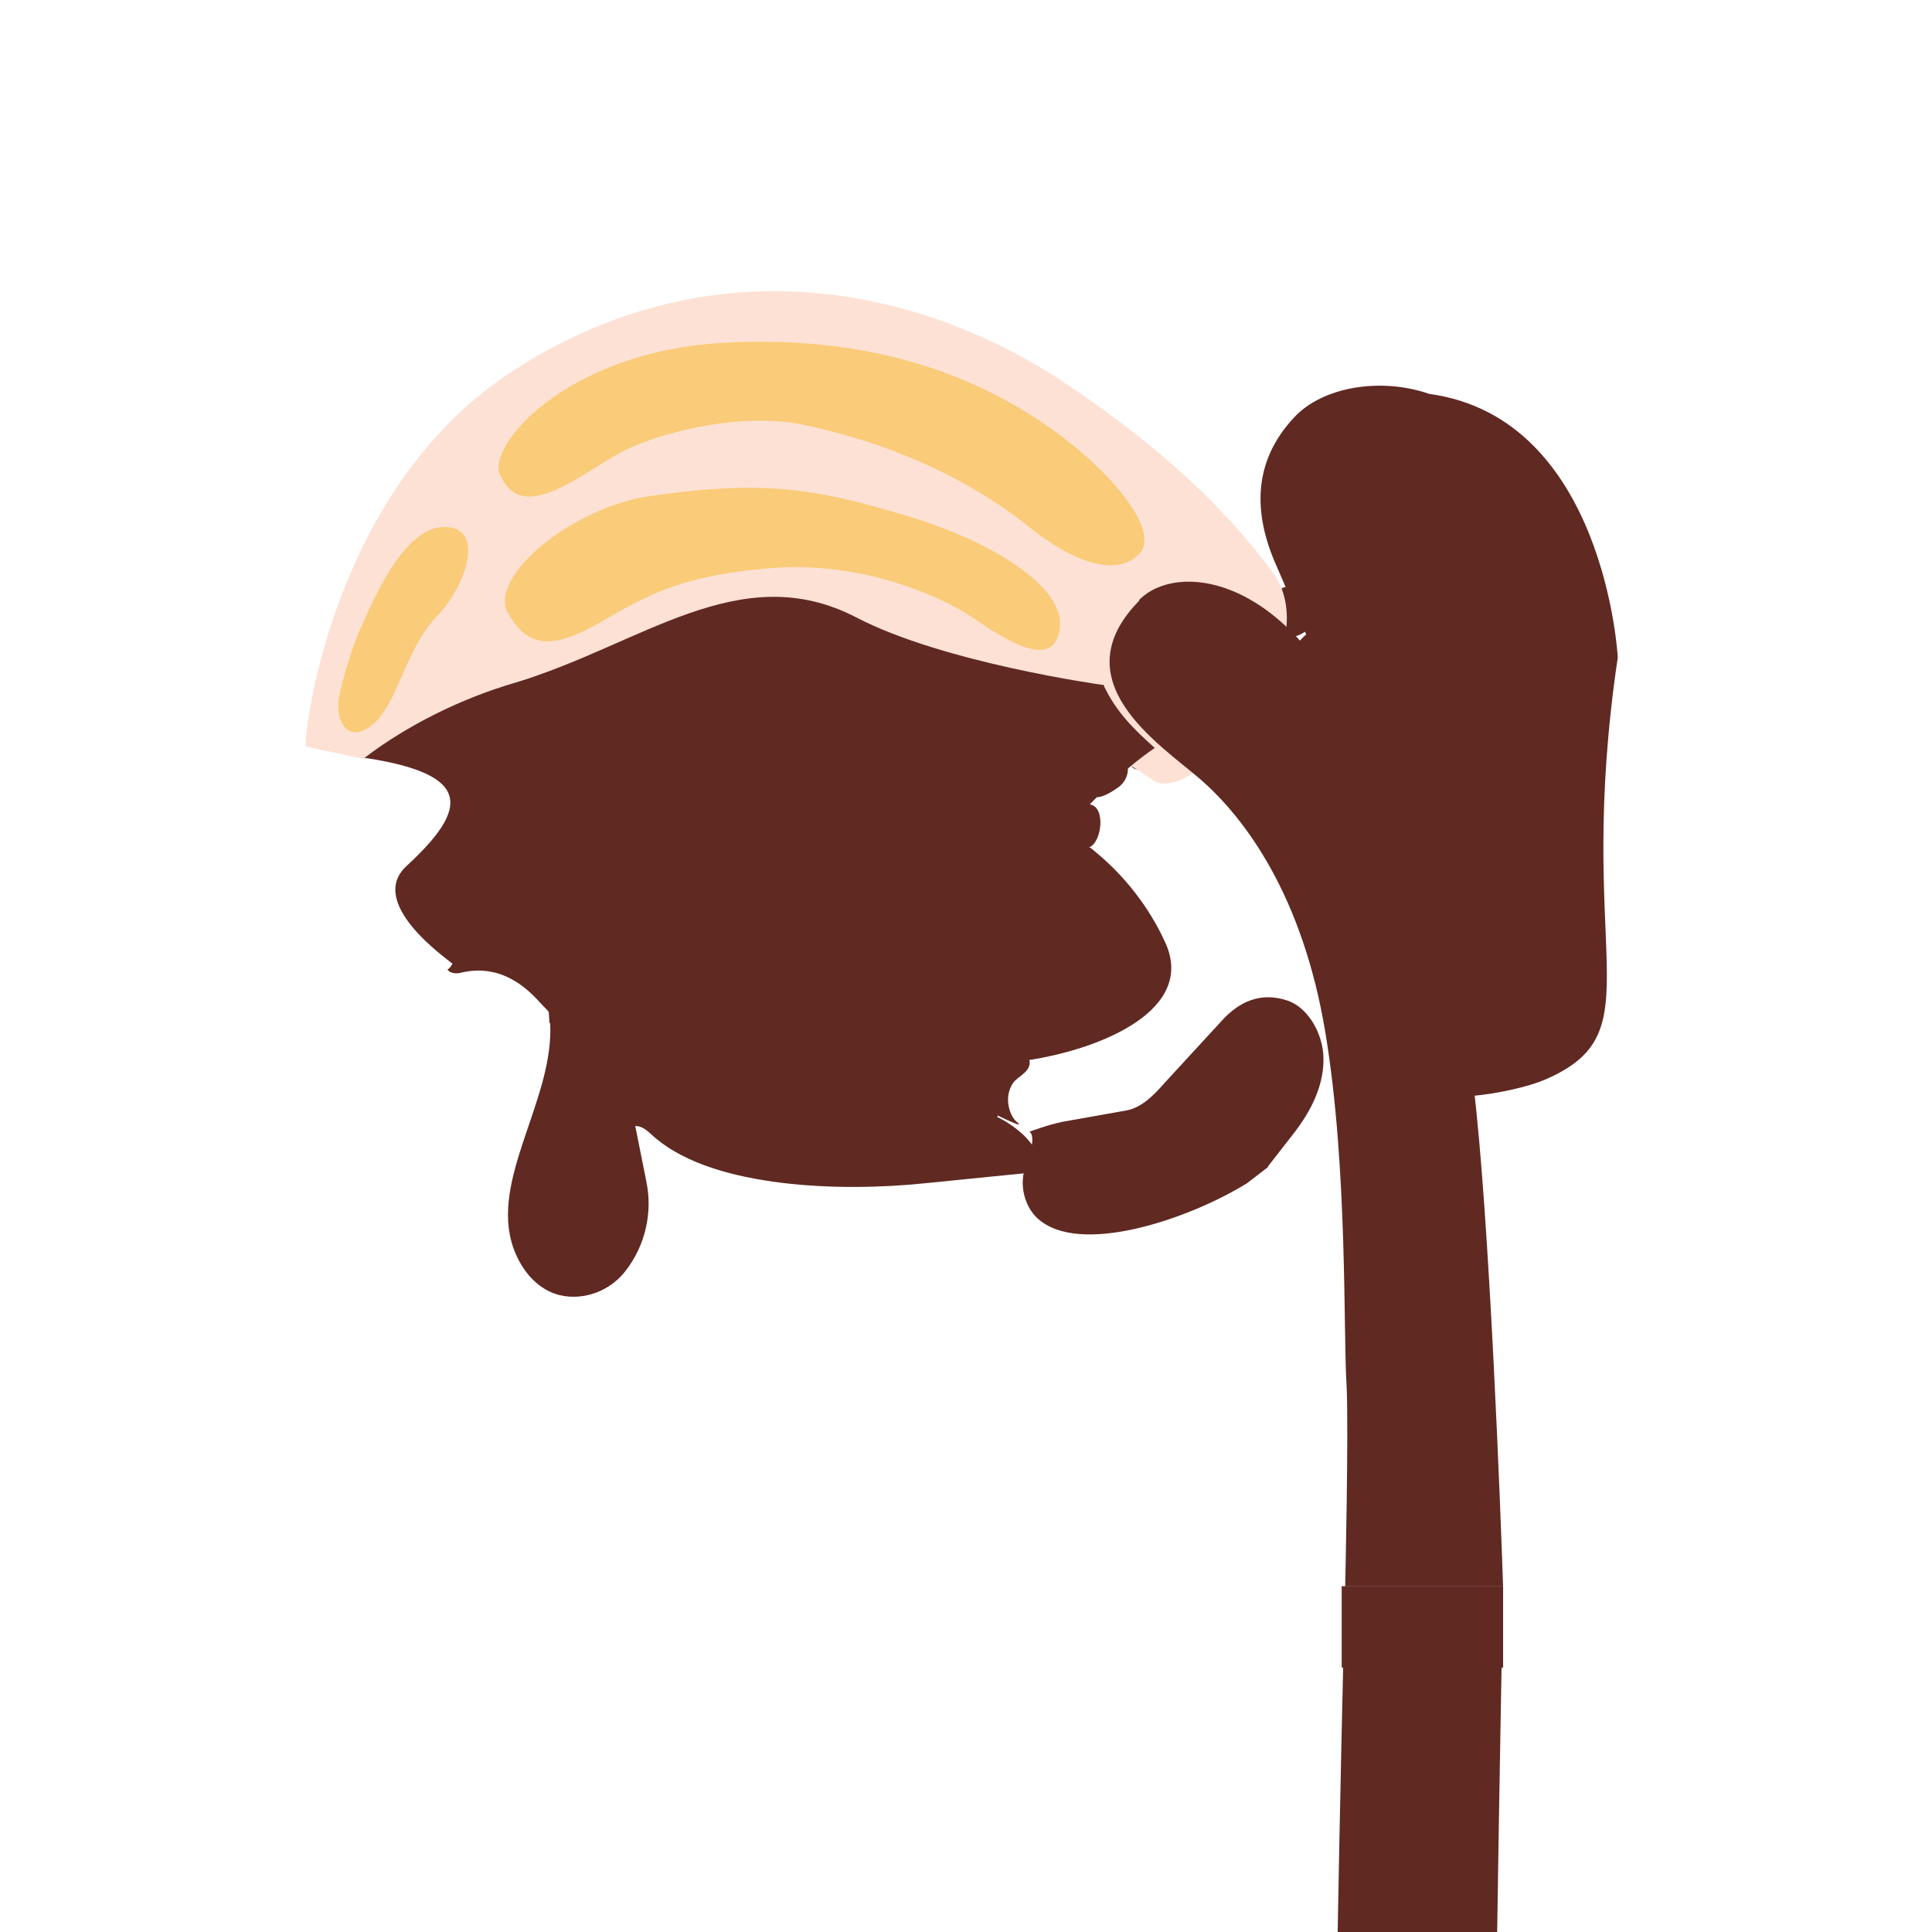
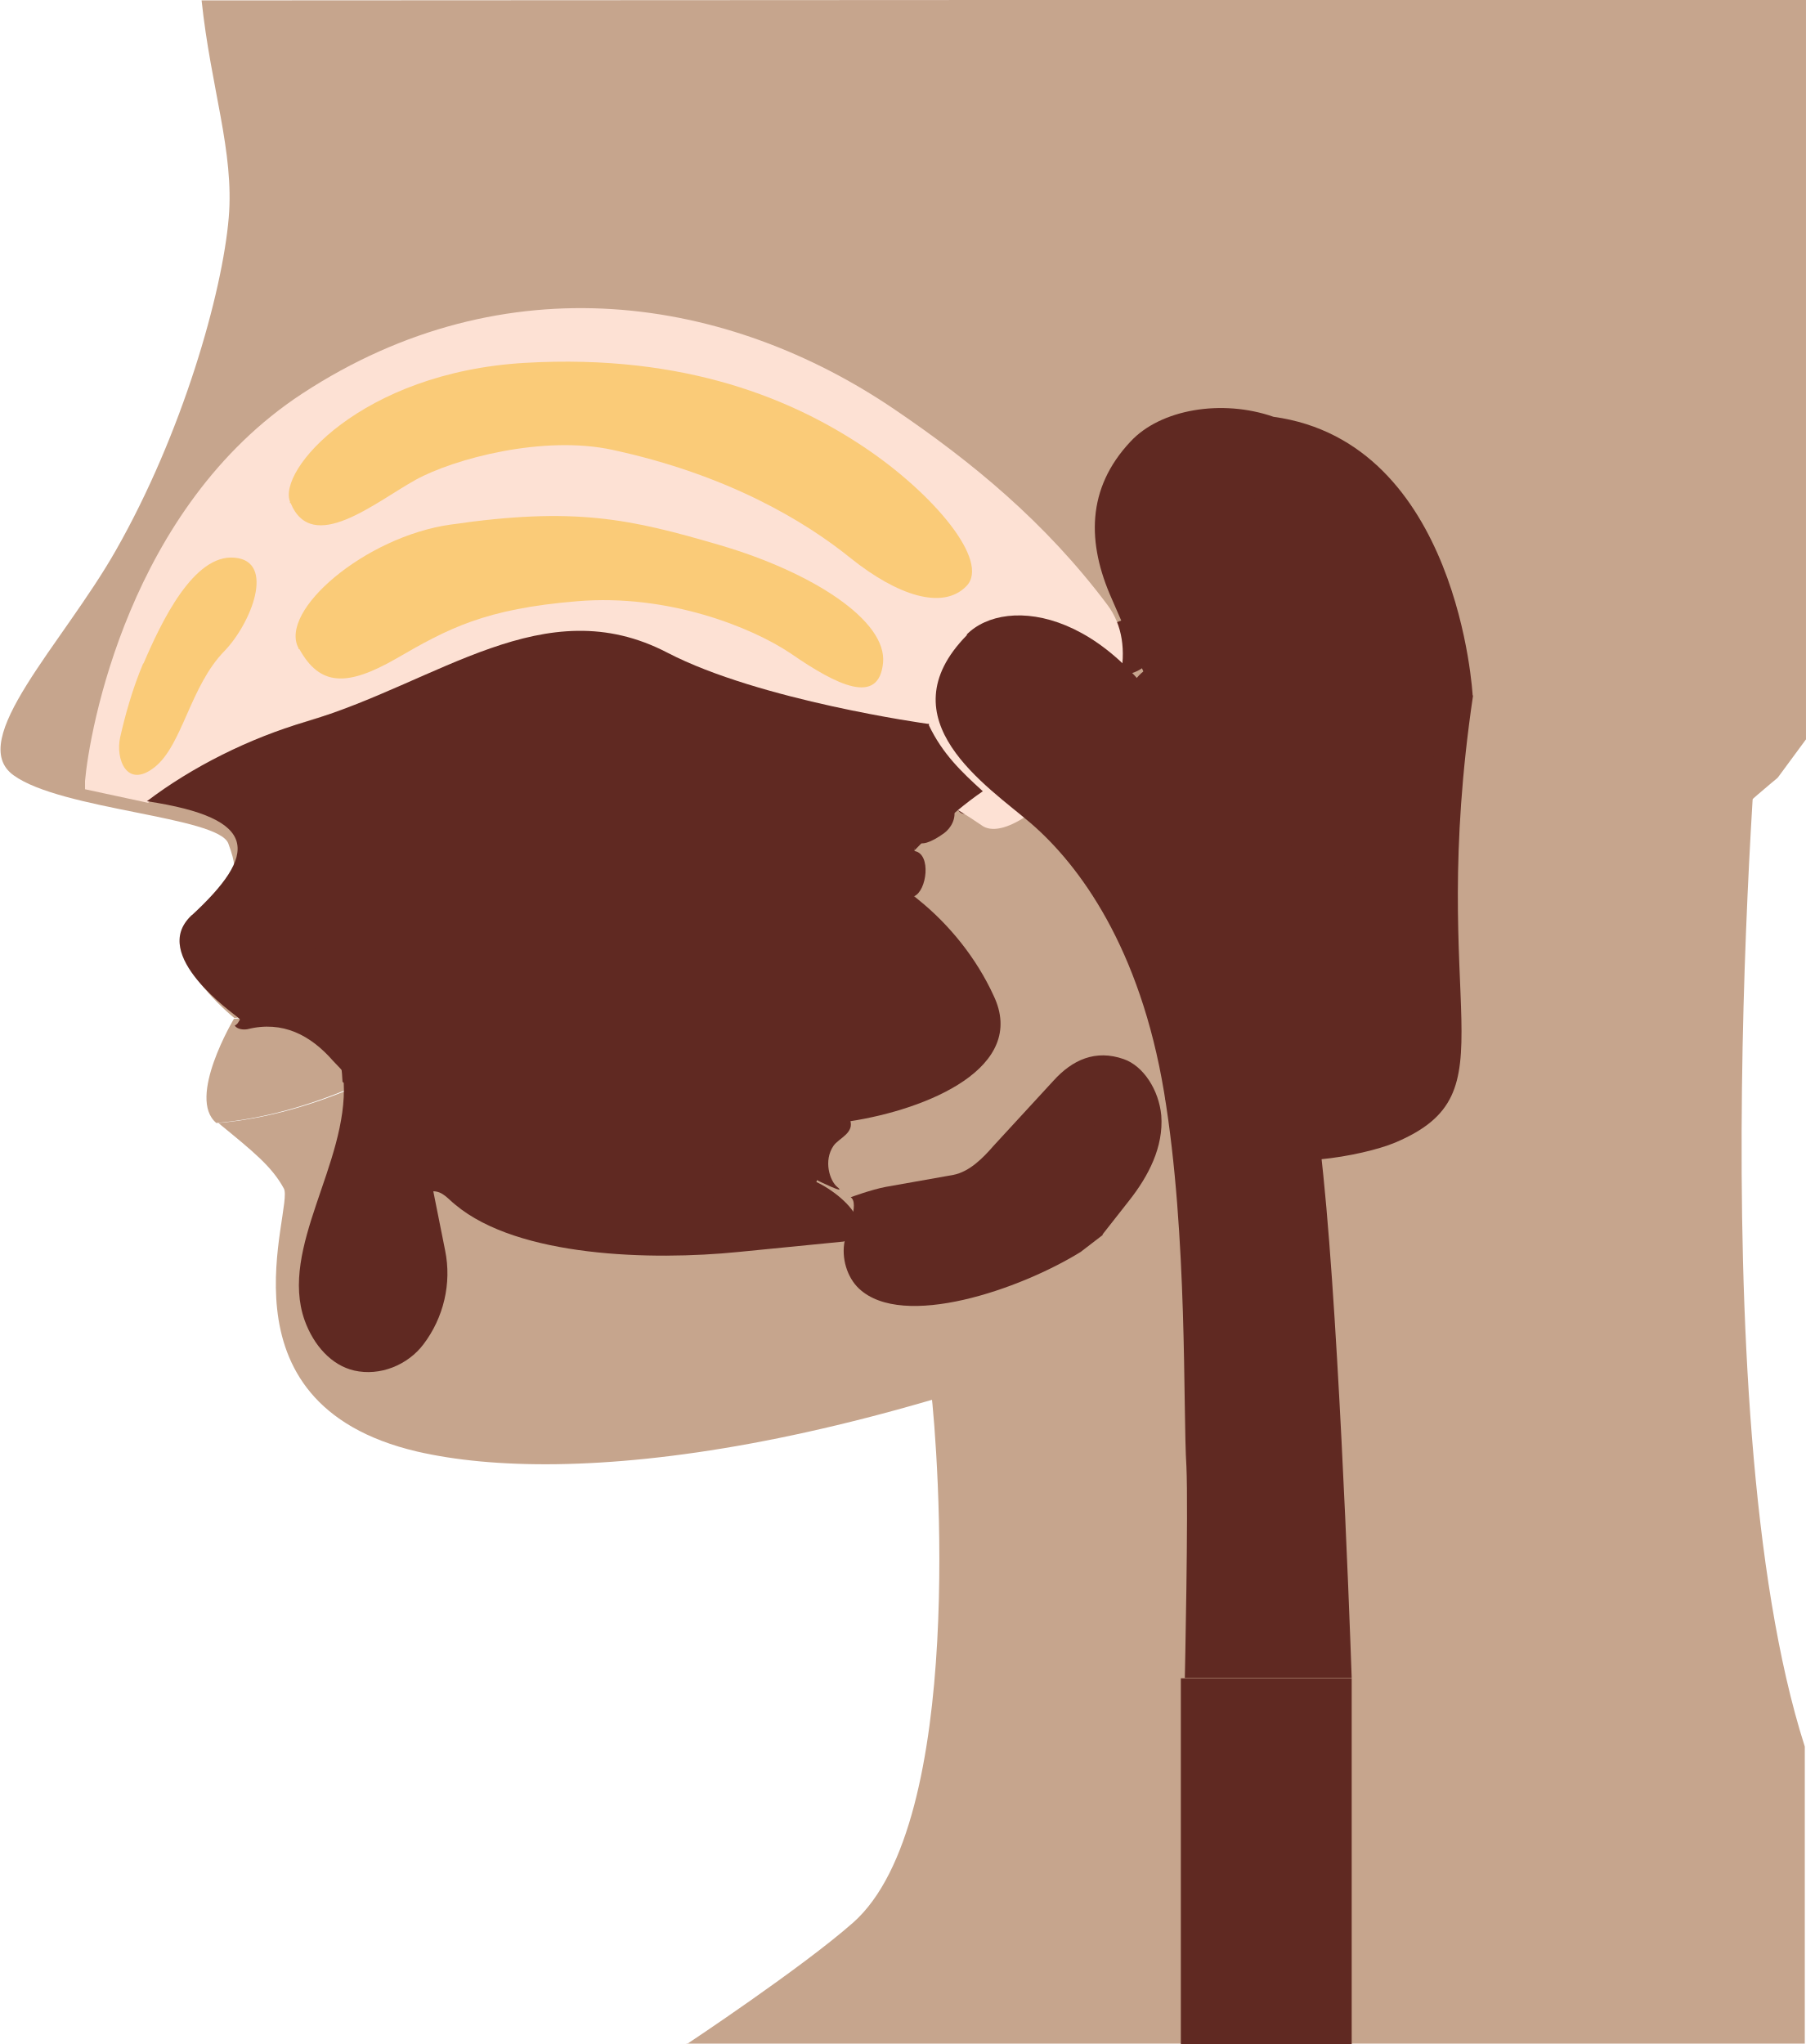
- <svg xmlns="http://www.w3.org/2000/svg" id="Layer_2" data-name="Layer 2" viewBox="0 0 512 512">
+ <svg xmlns="http://www.w3.org/2000/svg" id="Layer_2" version="1.1" viewBox="0 0 452.2 512">
  <defs>
    <style>
-       .cls-1, .cls-2 {
+       .st0 {
+         fill: #c6a58d;
+       }
+ 
+       .st1, .st2 {
        fill: #602922;
      }

-       .cls-3 {
+       .st3 {
        fill: #fde1d4;
      }

-       .cls-3, .cls-2 {
+       .st3, .st2 {
        isolation: isolate;
      }

-       .cls-4 {
+       .st4 {
        fill: #facb78;
      }
    </style>
  </defs>
-   <g id="Parotid_Gland" data-name="Parotid Gland">
-     <g id="_01Parotid_Gland" data-name="01Parotid Gland">
-       <path id="LowerSaliva-2" class="cls-1" d="M428.73,174.2c-11.82,79.74,10.51,99.25-19.51,112.01-8.07,3.38-30.02,7.32-37.53,1.69-3-2.25-15.2-15.57-20.08-12.38,0,0,.75-11.63,2.44-19.7l8.82-35.84c2.06-8.82-1.88-18.57-5.63-26.27l-18.95-43.72c-6.19-13.88-6.38-27.58,4.69-39.4,7.51-8.07,22.89-10.69,35.84-6.19,46.53,6.38,49.91,69.8,49.91,69.8h0Z" />
+   <g>
+     <g id="SideBody">
+       <path id="BodyBase" class="st0" d="M172.1,512s28.8-19.1,41.6-30.4c28.4-25.1,21.3-118.4,19.5-133.5,90.6-140,151.6-154.6,207.9-176.5,0,0-16.3,180.6,11,265.9v74.4s-280.2,0-280.2,0Z" />
+     </g>
+     <g id="SideHead">
+       <path id="LowerLip" class="st0" d="M143.8,235.1h0c-41.2,16.9-85.1,19.9-85.1,19.9,0,0-20.3-16.2-10.7-25.8,15.5-2,17.2,1.1,40,4.3,24.5,3.6,55.8,1.4,55.8,1.4h0v.2Z" />
+       <path id="UpperLip" class="st0" d="M143.8,235.3c-1.4,1.1-42.7,41.9-89.6,46-7.5-6.2,4.4-26.1,4.4-26.1,0,0,43.9-3,85.1-19.9h0Z" />
+       <path id="HeadBAse" class="st0" d="M445.1,195s-8.9,7.3-11.7,10.5c-8.9,10.1-14.4,22.4-24.7,25.9-10.3,3.6-14-1.1-14-1.1,0,0-7.3,28.3-18.1,48.5-7.8,14.8-38.9,31.5-53.3,37.9-106.8,48.5-181.1,55.6-218.8,46.9-51.7-12.1-30.7-61.1-33.4-65.9-3-5.5-7.6-9.2-16.4-16.4,46.9-4.1,88.1-44.8,89.6-46h0s-31.3,2.1-55.8-1.4c-22.7-3.2-24.5-6.2-40-4.3,9.1-8.9,12.4-8.4,8.7-18.3-2.5-6.8-41.8-8.4-53.8-17.1-12.1-8.7,12.3-32.9,25.6-56.3,16.7-29.3,26.7-64.5,28.3-83.4,1.4-16.5-4.5-32.5-6.8-54.4l401.9-.2v185.3l-7,9.5-.2.2Z" />
+     </g>
+   </g>
+   <g id="Parotid_Gland">
+     <g id="_01Parotid_Gland">
+       <path id="LowerSaliva-2" class="st1" d="M369,174.2c-11.8,79.7,10.5,99.3-19.5,112-8.1,3.4-30,7.3-37.5,1.7-3-2.2-15.2-15.6-20.1-12.4,0,0,.8-11.6,2.4-19.7l8.8-35.8c2.1-8.8-1.9-18.6-5.6-26.3l-19-43.7c-6.2-13.9-6.4-27.6,4.7-39.4,7.5-8.1,22.9-10.7,35.8-6.2,46.5,6.4,49.9,69.8,49.9,69.8h0Z" />
    </g>
    <g id="SalivaGlands">
-       <ellipse class="cls-1" cx="353.84" cy="119.22" rx="5.44" ry="8.63" transform="translate(-16.94 163.3) rotate(-25.4)" />
-       <ellipse class="cls-1" cx="366.87" cy="119.73" rx="7.88" ry="6.57" transform="translate(193.03 464.26) rotate(-81.3)" />
-       <circle class="cls-1" cx="349.55" cy="136.11" r="7.51" />
-       <path class="cls-1" d="M356.68,139.11c1.13-4.88.94-11.45,5.07-11.82s9.38,6.38,9.76,10.51c.38,4.13-2.63,7.69-6.75,8.07s-9.01-2.81-8.07-6.75h0Z" />
-       <path class="cls-1" d="M353.49,145.68c4.69.56,9.01,0,9.76,2.81.75,2.81-2.25,6.19-6.94,7.51s-9.01,0-9.76-2.81c-.75-2.81-.75-8.63,6.94-7.51Z" />
-       <circle class="cls-1" cx="371.32" cy="129.92" r="4.5" />
-       <ellipse class="cls-1" cx="378.81" cy="142.62" rx="5.44" ry="8.63" transform="translate(-10.61 32.2) rotate(-4.8)" />
-       <ellipse class="cls-1" cx="347.65" cy="174.9" rx="8.63" ry="5.44" transform="translate(41.79 415.53) rotate(-64.9)" />
-       <ellipse class="cls-1" cx="341.95" cy="162.1" rx="7.88" ry="6.57" transform="translate(-34.77 197.96) rotate(-30.8)" />
-       <circle class="cls-1" cx="387.08" cy="121.85" r="7.51" />
-       <path class="cls-1" d="M375.63,127.85c-2.06-2.44-2.25-4.69-1.88-6,2.06-5.44,4.88-2.81,5.63,2.81.38,3.19,3,5.25,1.88,6s-3.56-.38-5.63-2.81Z" />
-       <ellipse class="cls-1" cx="414.26" cy="194.17" rx="6.57" ry="7.88" transform="translate(-38.12 262.48) rotate(-33.7)" />
-       <circle class="cls-1" cx="377.51" cy="166.88" r="7.51" />
-       <path class="cls-1" d="M384.45,180.2c.19,5.07,2.06,11.45-1.88,12.76s-10.69-3.75-12.2-7.69c-1.5-3.75.56-8.07,4.32-9.57s9.38.38,9.57,4.5h.19Z" />
-       <path class="cls-1" d="M399.46,190.52c-4.69.56-10.88,0-12.38-2.63-1.5-2.63.56-6.57,4.69-9.19s15.76-1.5,17.45.94c1.69,2.44-2.06,9.76-9.76,10.69h0v.19Z" />
-       <path class="cls-1" d="M358.74,212.29c-2.06-1.5-2.44-4.32-1.13-6.19s13.32-5.44,15.39-4.13-6.57,7.32-8.07,9.19-4.32,2.44-6.19,1.13h0Z" />
-       <ellipse class="cls-1" cx="358.33" cy="165.72" rx="5.44" ry="8.63" transform="translate(-34.95 131.18) rotate(-19.8)" />
-       <ellipse class="cls-1" cx="391.07" cy="171.75" rx="8.63" ry="5.44" transform="translate(29.6 399.29) rotate(-55.9)" />
-       <ellipse class="cls-1" cx="369.07" cy="155.03" rx="7.88" ry="6.57" transform="translate(.62 311.54) rotate(-45.8)" />
-       <circle class="cls-1" cx="368.88" cy="218.29" r="7.51" />
-       <path class="cls-1" d="M406.4,201.78c-.75-2.63,9.01-.56,11.63,3.19s3.75,9.01,1.13,9.94c-4.69,1.69-9.94-3.94-12.76-13.13h0Z" />
-       <ellipse class="cls-1" cx="398.5" cy="273.35" rx="7.32" ry="5.82" transform="translate(14.36 566.54) rotate(-71.8)" />
-       <path class="cls-1" d="M404.15,262.76c-1.69-3.38-.38-7.51,2.81-9.38,3.19-1.88,7.32-.56,9.01,2.81s.38,7.51-2.81,9.38c-3.19,1.88-7.32.56-9.01-2.81Z" />
-       <path class="cls-1" d="M403.77,252.62c-1.88,4.32-3,10.32-6.57,9.94s-6.94-7.51-6.57-11.26,3.75-6.57,7.32-6.19,7.32,4.13,5.82,7.51h0Z" />
-       <path class="cls-1" d="M409.59,245.5c-4.13-1.5-7.88-1.5-8.07-4.32-.19-2.81,3.19-5.25,7.32-5.82,4.13-.56,7.88,1.5,8.07,4.32.19,2.81-.94,7.88-7.32,5.82Z" />
-       <path class="cls-1" d="M380.13,265.57c-.94-2.06-.38-4.5,1.69-5.63,1.88-1.13,4.32-.38,5.44,1.69,1.13,2.06.38,4.5-1.69,5.63-2.06,1.13-4.32.38-5.44-1.69Z" />
-       <ellipse class="cls-1" cx="381.59" cy="242.04" rx="8.07" ry="4.69" transform="translate(-32.77 422.32) rotate(-55.9)" />
-       <ellipse class="cls-1" cx="365.44" cy="177.56" rx="8.07" ry="4.88" transform="translate(13.53 380.62) rotate(-55.9)" />
-       <ellipse class="cls-1" cx="385.16" cy="253.32" rx="5.82" ry="4.88" transform="translate(-73.02 202.47) rotate(-27)" />
-       <path class="cls-1" d="M404.15,208.53c3.56-1.13,6,4.32,9.19,6.57,7.51,5.07-3,6.38-6.57,7.51s-7.13-.94-8.26-4.5c-1.13-3.56,2.06-8.44,5.63-9.57Z" />
-       <path class="cls-1" d="M415.6,272.51c-.94,2.81-3.56,3.75-5.63,3.75-8.82,0-8.26-3.56-1.88-6.19,3.56-1.5,3.56-4.5,5.63-3.75s3,3.38,1.88,6.19Z" />
-       <path class="cls-1" d="M397.4,220.92c2.44,2.81,2.25,7.13-.38,9.76s-6.94,2.63-9.38-.19-2.25-7.13.38-9.76c2.63-2.63,6.94-2.63,9.38.19Z" />
-       <path class="cls-1" d="M386.7,264.26c.38-2.81,0-6.19,2.25-6.57,2.25-.38,5.07,3,5.25,5.25.38,2.25-1.13,4.32-3.19,4.69-2.06.38-4.69-1.13-4.32-3.38h0Z" />
-       <path class="cls-1" d="M377.32,204.03c4.32.19,8.07-.75,9.01,1.88s-1.69,6-5.82,7.51c-4.13,1.5-8.07.75-9.01-1.88-.94-2.63-1.13-7.88,5.82-7.51Z" />
-       <ellipse class="cls-1" cx="412.76" cy="228.78" rx="7.32" ry="4.88" transform="translate(8.25 471.85) rotate(-60)" />
-       <ellipse class="cls-1" cx="382.2" cy="221.48" rx="8.07" ry="4.88" transform="translate(41.38 502.51) rotate(-69.6)" />
-       <ellipse class="cls-1" cx="397.03" cy="239.69" rx="7.32" ry="6" transform="translate(-58.55 326.44) rotate(-41.9)" />
-       <path class="cls-1" d="M405.46,136.86c4.88,1.69,11.26,2.06,11.26,6.19s-7.32,8.63-11.45,8.63-7.32-3.38-7.32-7.51,3.56-8.63,7.51-7.32h0Z" />
-       <path class="cls-1" d="M405.84,130.86c-3,3.75-4.69,7.69-7.69,6.75-2.81-.75-4.13-5.25-2.81-9.94,1.31-4.69,4.69-6,7.69-6.75,3.56-.94,7.69,3.94,2.81,9.94Z" />
-       <path class="cls-1" d="M388.76,163.88c-2.44.38-4.69-1.5-5.07-3.94s1.5-4.69,3.94-5.07,12.57-3.19,11.82,5.07c-.38,3.38-8.26,3.56-10.69,3.94h0Z" />
-       <ellipse class="cls-1" cx="417.27" cy="178.51" rx="5.44" ry="8.63" transform="translate(66.76 466.81) rotate(-62.6)" />
-       <path class="cls-1" d="M386.7,147.55c3.75-2.25,6.94-1.88,8.63-.75,7.32,4.88,3.19,8.07-4.69,7.32-4.5-.38-7.51,2.44-8.63.75s.94-5.07,4.69-7.32Z" />
-       <ellipse class="cls-1" cx="389.84" cy="137.2" rx="6.57" ry="7.88" transform="translate(-21.33 95.51) rotate(-13.6)" />
-       <circle class="cls-1" cx="324.6" cy="175.7" r="4.5" />
-       <path class="cls-1" d="M288.01,189.77c2.06-2.06,5.82-2.81,7.69-.75,1.88,2.06,1.69,5.44-.38,7.51-2.06,2.06-4.5,1.13-7.13,0-5.25-2.44-2.44-4.69-.38-6.75h.19Z" />
-       <path class="cls-1" d="M363.81,184.89c2.25-1.5,6,0,8.44,3.75,2.44,3.75,2.81,7.88.56,9.57-2.25,1.5-11.26-11.82-9.01-13.32h0Z" />
-       <ellipse class="cls-1" cx="418.11" cy="165.37" rx="5.25" ry="4.69" transform="translate(236.82 576.82) rotate(-87.8)" />
-       <path class="cls-1" d="M358.18,181.89c2.44,2.81,2.25,7.13-.38,9.76-2.63,2.63-6.94,2.63-9.38-.19s-2.25-7.13.38-9.76c2.63-2.63,6.94-2.63,9.38.19Z" />
-       <path class="cls-1" d="M403.59,166.32c4.32,0,7.88-1.5,9.01.94s-1.13,6.19-5.07,8.07-7.88,1.5-9.01-.94-1.88-7.69,5.07-8.07Z" />
-       <path class="cls-1" d="M403.21,153.93c3.75-1.5,7.69-3.75,10.13-2.63s2.63,5.07.75,8.63c-1.88,3.56-5.44,5.44-7.88,4.13s-9.01-7.69-3-10.32h0v.19Z" />
-       <ellipse class="cls-1" cx="336.19" cy="179.05" rx="8.07" ry="4.88" transform="translate(51.18 431.74) rotate(-69.6)" />
-       <ellipse class="cls-1" cx="315.06" cy="183.68" rx="5.82" ry="7.32" transform="translate(37.16 419.84) rotate(-70.6)" />
-       <path class="cls-1" d="M389.33,205.53c3.38-1.69,7.51-.19,9.38,3,1.88,3.19.38,7.32-3,8.82-3.38,1.5-7.51.19-9.38-3s-.38-7.32,3-8.82Z" />
-       <path class="cls-1" d="M308.46,201.22c-3.19,1.31-6.57,3.94-8.44,2.06-1.69-1.88,0-7.32,2.06-9.19,2.06-1.88,5.25-1.69,6.94.38s1.88,5.63-.75,6.75h.19Z" />
-       <path class="cls-1" d="M321.6,188.08c1.5-3.94,1.69-7.88,4.5-8.07,2.81,0,5.25,3.19,5.63,7.51.38,4.32-1.69,7.88-4.5,8.07-2.81,0-7.88-1.13-5.63-7.51h0Z" />
-       <path class="cls-1" d="M291.01,177.57c2.06-.94,4.5,0,5.63,1.88,1.13,2.06.38,4.32-1.88,5.44-2.06.94-4.5,0-5.63-1.88-1.13-2.06-.38-4.32,1.88-5.44Z" />
-       <ellipse class="cls-1" cx="342.57" cy="194.29" rx="4.69" ry="8.07" transform="translate(-14.25 360.98) rotate(-54.6)" />
-       <ellipse class="cls-1" cx="300.94" cy="187.27" rx="4.88" ry="5.82" transform="translate(-51.51 149.65) rotate(-25.8)" />
-       <path class="cls-1" d="M298.7,202.34c.75,2.81-.75,5.25-2.44,6.38-7.13,5.07-8.82,1.88-5.25-3.94,1.88-3.19.38-5.63,2.44-6.38s4.5,1.13,5.25,3.94Z" />
-       <path class="cls-1" d="M402.46,206.09c-14.07-3.56-23.83-1.69-26.27-4.32-2.63-2.81,9.94-11.82,17.26-10.32,3.56.75,8.26,0,10.88,2.81s1.88,12.76-1.69,11.82h-.19Z" />
-       <path class="cls-1" d="M300.77,178.7c1.31-2.44,2.06-5.82,4.13-5.63s3.75,4.5,3.38,6.57-2.44,3.75-4.5,3.38-4.13-2.44-3.19-4.5h.19v.19Z" />
-       <path class="cls-1" d="M362.87,201.97c-3.75,1.69-6.94,2.63-9.38,1.88-10.69-2.81.94-9.01,5.25-10.69,3.75-1.5,7.69-.94,8.82,1.31,1.13,2.25-.94,5.63-4.69,7.32h0v.19Z" />
-       <ellipse class="cls-1" cx="314.08" cy="193.53" rx="4.13" ry="5.07" transform="translate(-50.23 251.62) rotate(-40.7)" />
+       <ellipse class="st1" cx="294.1" cy="119.2" rx="5.4" ry="8.6" transform="translate(-22.7 137.7) rotate(-25.4)" />
+       <ellipse class="st1" cx="307.1" cy="119.7" rx="7.9" ry="6.6" transform="translate(142.3 405.2) rotate(-81.3)" />
+       <circle class="st1" cx="289.8" cy="136.1" r="7.5" />
+       <path class="st1" d="M296.9,139.1c1.1-4.9.9-11.4,5.1-11.8s9.4,6.4,9.8,10.5-2.6,7.7-6.8,8.1-9-2.8-8.1-6.8h0Z" />
+       <path class="st1" d="M293.7,145.7c4.7.6,9,0,9.8,2.8s-2.2,6.2-6.9,7.5-9,0-9.8-2.8-.8-8.6,6.9-7.5Z" />
+       <circle class="st1" cx="311.5" cy="129.9" r="4.5" />
+       <ellipse class="st1" cx="319" cy="142.6" rx="5.4" ry="8.6" transform="translate(-10.8 27.2) rotate(-4.8)" />
+       <ellipse class="st1" cx="287.9" cy="174.9" rx="8.6" ry="5.4" transform="translate(7.4 361.4) rotate(-64.9)" />
+       <ellipse class="st1" cx="282.2" cy="162.1" rx="7.9" ry="6.6" transform="translate(-43.2 167.3) rotate(-30.8)" />
+       <circle class="st1" cx="327.3" cy="121.8" r="7.5" />
+       <path class="st1" d="M315.9,127.8c-2.1-2.4-2.2-4.7-1.9-6,2.1-5.4,4.9-2.8,5.6,2.8.4,3.2,3,5.3,1.9,6s-3.6-.4-5.6-2.8Z" />
+       <ellipse class="st1" cx="354.5" cy="194.2" rx="6.6" ry="7.9" transform="translate(-48.2 229.3) rotate(-33.7)" />
+       <circle class="st1" cx="317.7" cy="166.9" r="7.5" />
+       <path class="st1" d="M324.7,180.2c.2,5.1,2.1,11.4-1.9,12.8s-10.7-3.8-12.2-7.7c-1.5-3.8.6-8.1,4.3-9.6s9.4.4,9.6,4.5h.2Z" />
+       <path class="st1" d="M339.7,190.5c-4.7.6-10.9,0-12.4-2.6s.6-6.6,4.7-9.2,15.8-1.5,17.5.9-2.1,9.8-9.8,10.7h0v.2Z" />
+       <path class="st1" d="M299,212.3c-2.1-1.5-2.4-4.3-1.1-6.2s13.3-5.4,15.4-4.1-6.6,7.3-8.1,9.2-4.3,2.4-6.2,1.1h0Z" />
+       <ellipse class="st1" cx="298.6" cy="165.7" rx="5.4" ry="8.6" transform="translate(-38.5 110.9) rotate(-19.8)" />
+       <ellipse class="st1" cx="331.3" cy="171.8" rx="8.6" ry="5.4" transform="translate(3.3 349.8) rotate(-55.9)" />
+       <ellipse class="st1" cx="309.3" cy="155" rx="7.9" ry="6.6" transform="translate(-17.5 268.7) rotate(-45.8)" />
+       <circle class="st1" cx="309.1" cy="218.3" r="7.5" />
+       <path class="st1" d="M346.6,201.8c-.8-2.6,9-.6,11.6,3.2s3.8,9,1.1,9.9c-4.7,1.7-9.9-3.9-12.8-13.1h0Z" />
+       <ellipse class="st1" cx="338.7" cy="273.4" rx="7.3" ry="5.8" transform="translate(-26.8 509.8) rotate(-71.8)" />
+       <path class="st1" d="M344.4,262.8c-1.7-3.4-.4-7.5,2.8-9.4,3.2-1.9,7.3-.6,9,2.8s.4,7.5-2.8,9.4c-3.2,1.9-7.3.6-9-2.8Z" />
+       <path class="st1" d="M344,252.6c-1.9,4.3-3,10.3-6.6,9.9s-6.9-7.5-6.6-11.3,3.8-6.6,7.3-6.2,7.3,4.1,5.8,7.5h0Z" />
+       <path class="st1" d="M349.8,245.5c-4.1-1.5-7.9-1.5-8.1-4.3-.2-2.8,3.2-5.2,7.3-5.8,4.1-.6,7.9,1.5,8.1,4.3.2,2.8-.9,7.9-7.3,5.8Z" />
+       <path class="st1" d="M320.4,265.6c-.9-2.1-.4-4.5,1.7-5.6,1.9-1.1,4.3-.4,5.4,1.7,1.1,2.1.4,4.5-1.7,5.6-2.1,1.1-4.3.4-5.4-1.7Z" />
+       <ellipse class="st1" cx="321.8" cy="242" rx="8.1" ry="4.7" transform="translate(-59 372.8) rotate(-55.9)" />
+       <ellipse class="st1" cx="305.7" cy="177.6" rx="8.1" ry="4.9" transform="translate(-12.7 331.1) rotate(-55.9)" />
+       <ellipse class="st1" cx="325.4" cy="253.3" rx="5.8" ry="4.9" transform="translate(-79.5 175.3) rotate(-27)" />
+       <path class="st1" d="M344.4,208.5c3.6-1.1,6,4.3,9.2,6.6,7.5,5.1-3,6.4-6.6,7.5s-7.1-.9-8.3-4.5,2.1-8.4,5.6-9.6h0Z" />
+       <path class="st1" d="M355.8,272.5c-.9,2.8-3.6,3.8-5.6,3.8-8.8,0-8.3-3.6-1.9-6.2,3.6-1.5,3.6-4.5,5.6-3.8s3,3.4,1.9,6.2Z" />
+       <path class="st1" d="M337.6,220.9c2.4,2.8,2.2,7.1-.4,9.8s-6.9,2.6-9.4-.2-2.2-7.1.4-9.8c2.6-2.6,6.9-2.6,9.4.2Z" />
+       <path class="st1" d="M326.9,264.3c.4-2.8,0-6.2,2.2-6.6s5.1,3,5.2,5.2c.4,2.2-1.1,4.3-3.2,4.7-2.1.4-4.7-1.1-4.3-3.4h0Z" />
+       <path class="st1" d="M317.5,204c4.3.2,8.1-.8,9,1.9s-1.7,6-5.8,7.5c-4.1,1.5-8.1.8-9-1.9s-1.1-7.9,5.8-7.5Z" />
+       <ellipse class="st1" cx="353" cy="228.8" rx="7.3" ry="4.9" transform="translate(-21.6 420.1) rotate(-60)" />
+       <ellipse class="st1" cx="322.4" cy="221.5" rx="8.1" ry="4.9" transform="translate(2.4 446.5) rotate(-69.6)" />
+       <ellipse class="st1" cx="337.3" cy="239.7" rx="7.3" ry="6" transform="translate(-73.8 286.5) rotate(-41.9)" />
+       <path class="st1" d="M345.7,136.9c4.9,1.7,11.3,2.1,11.3,6.2s-7.3,8.6-11.5,8.6-7.3-3.4-7.3-7.5,3.6-8.6,7.5-7.3h0Z" />
+       <path class="st1" d="M346.1,130.9c-3,3.8-4.7,7.7-7.7,6.8-2.8-.8-4.1-5.2-2.8-9.9,1.3-4.7,4.7-6,7.7-6.8,3.6-.9,7.7,3.9,2.8,9.9Z" />
+       <path class="st1" d="M329,163.9c-2.4.4-4.7-1.5-5.1-3.9s1.5-4.7,3.9-5.1,12.6-3.2,11.8,5.1c-.4,3.4-8.3,3.6-10.7,3.9h0Z" />
+       <ellipse class="st1" cx="357.5" cy="178.5" rx="5.4" ry="8.6" transform="translate(34.5 413.7) rotate(-62.6)" />
+       <path class="st1" d="M326.9,147.6c3.8-2.2,6.9-1.9,8.6-.8,7.3,4.9,3.2,8.1-4.7,7.3-4.5-.4-7.5,2.4-8.6.8s.9-5.1,4.7-7.3Z" />
+       <ellipse class="st1" cx="330.1" cy="137.2" rx="6.6" ry="7.9" transform="translate(-23 81.5) rotate(-13.6)" />
+       <circle class="st1" cx="264.8" cy="175.7" r="4.5" />
+       <path class="st1" d="M228.2,189.8c2.1-2.1,5.8-2.8,7.7-.8,1.9,2.1,1.7,5.4-.4,7.5-2.1,2.1-4.5,1.1-7.1,0-5.2-2.4-2.4-4.7-.4-6.8h.2Z" />
+       <path class="st1" d="M304,184.9c2.2-1.5,6,0,8.4,3.8s2.8,7.9.6,9.6c-2.2,1.5-11.3-11.8-9-13.3h0Z" />
+       <ellipse class="st1" cx="358.3" cy="165.4" rx="5.3" ry="4.7" transform="translate(179.3 517.1) rotate(-87.8)" />
+       <path class="st1" d="M298.4,181.9c2.4,2.8,2.2,7.1-.4,9.8-2.6,2.6-6.9,2.6-9.4-.2s-2.2-7.1.4-9.8c2.6-2.6,6.9-2.6,9.4.2Z" />
+       <path class="st1" d="M343.8,166.3c4.3,0,7.9-1.5,9,.9s-1.1,6.2-5.1,8.1-7.9,1.5-9-.9-1.9-7.7,5.1-8.1Z" />
+       <path class="st1" d="M343.4,153.9c3.8-1.5,7.7-3.8,10.1-2.6s2.6,5.1.8,8.6-5.4,5.4-7.9,4.1-9-7.7-3-10.3h0v.2Z" />
+       <ellipse class="st1" cx="276.4" cy="179" rx="8.1" ry="4.9" transform="translate(12.2 375.7) rotate(-69.6)" />
+       <ellipse class="st1" cx="255.3" cy="183.7" rx="5.8" ry="7.3" transform="translate(-2.8 363.5) rotate(-70.6)" />
+       <path class="st1" d="M329.6,205.5c3.4-1.7,7.5-.2,9.4,3,1.9,3.2.4,7.3-3,8.8s-7.5.2-9.4-3-.4-7.3,3-8.8Z" />
+       <path class="st1" d="M248.7,201.2c-3.2,1.3-6.6,3.9-8.4,2.1-1.7-1.9,0-7.3,2.1-9.2,2.1-1.9,5.2-1.7,6.9.4s1.9,5.6-.8,6.8h.2Z" />
+       <path class="st1" d="M261.8,188.1c1.5-3.9,1.7-7.9,4.5-8.1,2.8,0,5.2,3.2,5.6,7.5.4,4.3-1.7,7.9-4.5,8.1-2.8,0-7.9-1.1-5.6-7.5h0Z" />
+       <path class="st1" d="M231.2,177.6c2.1-.9,4.5,0,5.6,1.9,1.1,2.1.4,4.3-1.9,5.4-2.1.9-4.5,0-5.6-1.9-1.1-2.1-.4-4.3,1.9-5.4Z" />
+       <ellipse class="st1" cx="282.8" cy="194.3" rx="4.7" ry="8.1" transform="translate(-39.4 312.2) rotate(-54.6)" />
+       <ellipse class="st1" cx="241.2" cy="187.3" rx="4.9" ry="5.8" transform="translate(-57.5 123.6) rotate(-25.8)" />
+       <path class="st1" d="M238.9,202.3c.8,2.8-.8,5.2-2.4,6.4-7.1,5.1-8.8,1.9-5.2-3.9,1.9-3.2.4-5.6,2.4-6.4s4.5,1.1,5.2,3.9Z" />
+       <path class="st1" d="M342.7,206.1c-14.1-3.6-23.8-1.7-26.3-4.3-2.6-2.8,9.9-11.8,17.3-10.3,3.6.8,8.3,0,10.9,2.8s1.9,12.8-1.7,11.8h-.2,0Z" />
+       <path class="st1" d="M241,178.7c1.3-2.4,2.1-5.8,4.1-5.6s3.8,4.5,3.4,6.6-2.4,3.8-4.5,3.4-4.1-2.4-3.2-4.5h.2v.2h0Z" />
+       <path class="st1" d="M303.1,202c-3.8,1.7-6.9,2.6-9.4,1.9-10.7-2.8.9-9,5.2-10.7,3.8-1.5,7.7-.9,8.8,1.3s-.9,5.6-4.7,7.3h0v.2h0Z" />
+       <ellipse class="st1" cx="254.3" cy="193.5" rx="4.1" ry="5.1" transform="translate(-64.7 212.6) rotate(-40.7)" />
    </g>
  </g>
-   <path id="Esophagus" class="cls-2" d="M398.33,420.55s-3.75,192.32-1.88,194,2.25,317.09,19.7,388.38c17.45,71.3,22.52,162.11,68.48,141.09,28.89-13.13-18.01,72.05-35.46,62.67-17.45-9.38-70.17-72.42-89.31-239.03-14.63-128.15-3.38-547.3-3.38-547.3h41.84v.19Z" />
-   <path id="UpperTube" class="cls-3" d="M81.06,197.84v-2.25c1.13-12.38,10.88-68.48,54.41-97,51.03-33.4,106.76-24.39,148.6,4.13,18.95,12.95,37.53,27.96,53.1,48.78,15.57,20.83-20.26,61.73-31.15,55.54-33.96-23.45-85.56-35.09-124.21-33.96-54.97,1.69-84.99,28.14-84.99,28.14l-15.76-3.38h0Z" />
-   <path class="cls-4" d="M95.69,166.32c4.5-10.51,12.57-27.58,22.89-26.64s4.13,16.51-2.63,23.45c-8.63,8.82-10.51,23.64-17.45,29.08-6.94,5.44-9.76-2.25-8.63-7.51s3-12.01,5.82-18.57h0v.19Z" />
-   <path class="cls-4" d="M132.47,125.79c-3.38-7.88,17.82-32.46,58.73-34.9,40.9-2.44,67.92,9.57,85.18,21.2,17.26,11.63,31.52,28.52,25.52,34.71-6,6.19-17.45,2.25-28.89-6.94-11.63-9.38-30.96-21.01-59.66-27.21-17.26-3.75-39.78,2.25-49.35,7.51-10.13,5.63-25.89,18.95-31.33,5.82h-.19v-.19Z" />
-   <path class="cls-4" d="M134.53,162.38c-5.07-9.38,16.7-27.96,38.09-30.96,30.96-4.5,44.84-1.5,67.55,5.25s41.84,18.76,40.71,29.46c-1.13,10.69-11.45,5.63-23.08-2.44-9.76-6.57-30.77-15.01-53.47-13.13-23.08,1.88-32.27,6.75-45.41,14.45-12.38,7.13-19.14,6.75-24.2-2.44h-.19v-.19Z" />
-   <path id="Pharynx" class="cls-1" d="M301.89,159c9.94-10.13,37.9-6.57,56.29,31.71,18.39,38.28,27.39,56.85,32.27,96.63,4.32,35.09,7.32,115.95,7.88,133.03h-41.84s.94-41.65.38-52.91c-.94-14.26.38-57.6-5.63-93.81-6-36.21-21.2-56.85-33.4-67.36-10.69-9.19-36.77-25.89-15.95-47.09h0v-.19Z" />
-   <path class="cls-1" d="M288.95,213.22c4.13.75,3,9.94-.19,11.26,0,0-25.14,21.95-29.27,70.17,6.38,0,22.7,12.57,11.63,16.32l-26.27,2.63c-21.76,2.25-55.16,1.31-70.92-11.82-1.88-1.5-3.19-3.38-5.63-3.38l-2.81-.38c-4.69-8.26-12.57-22.52-22.33-32.27-5.63-6.38-12.57-10.13-21.39-7.88-1.13.19-2.63,0-3.19-.94.75-.38.94-.94,1.31-1.5-.56-.94-.75-1.69-.38-2.63,7.13-2.25,12.38-10.32,15.76-15.76.94-5.63,18.01-17.45,18.95-18.2,9.94-6.94,28.14-16.7,39.03-21.2,31.33-13.13,69.05-11.82,95.69,10.88v4.69h0Z" />
-   <path class="cls-1" d="M292.51,181.7c3.38,7.13,8.07,11.63,13.51,16.51-8.82,6-17.07,14.82-17.07,14.82-.19-2.44-2.44-3.19-4.32-4.69-36.59-28.71-77.86-18.95-115.58,3.94l-16.51,8.63c-9.38,3.56-13.51,15.39-13.88,17.07-1.5,7.13-6.57,12.2-13.51,14.45l-5.44,2.81c-1.5-1.31-22.52-15.95-12.01-25.7,16.7-15.39,17.45-24.39-11.07-28.71,11.26-8.63,25.7-15.76,39.78-19.89,33.4-9.94,59.66-33.4,90.62-17.26,23.08,12.01,65.11,17.82,65.11,17.82h.38v.19Z" />
-   <path class="cls-1" d="M168.31,298.22l3,15.01c1.69,8.26-.38,16.89-5.44,23.45-3.94,5.25-10.88,8.07-17.45,6.57-5.63-1.31-10.13-6.19-12.38-12.57-6.38-18.2,10.88-39.21,9.76-59.66l11.82-1.88,10.69,29.08h0Z" />
-   <path class="cls-1" d="M157.61,269.14v10.32c0,1.88-1.13,2.63-2.81,3.19-2.81.94-4.32-8.63-9.19-11.63-.19-5.44-1.69-11.07-.94-16.89,1.13-2.25.19-5.82,3.38-9.01,4.13,7.69,7.88,15.76,9.57,24.02h0Z" />
-   <path class="cls-1" d="M140.54,220.54c-4.13,0-9.38-.19-13.13-2.63-5.63-3.56-5.82-10.51-2.25-16.14,6.57-10.51,17.26-17.07,29.27-20.83,33.21-10.32,74.86-10.51,108.07.56,2.44.75,7.13,3.38,6.19,6.38-3,8.82-37.15-12.57-83.31,10.51l-44.84,21.95h0v.19Z" />
-   <path class="cls-1" d="M150.86,233.11c0,4.13-2.25,8.63-5.07,12.76-2.44-3.56-4.13-6.94-5.07-10.88-1.13-4.69-1.69-9.94-.75-14.82.94-5.82,2.44-11.45,4.88-17.07,4.13.94,6.19,4.69,6,8.82v21.39h-.19.19v-.19Z" />
-   <path id="Oral_Cavity" data-name="Oral Cavity" class="cls-1" d="M288.76,224.48l1.13.94c7.69,6.19,14.45,14.63,18.76,24.02,8.63,18.01-16.51,28.52-36.21,31.52-27.21,3.94-47.84,2.44-47.84,2.44-31.15-1.13-46.72-24.95-66.04-29.83-4.32-1.13-6.57-4.88-7.13-8.63-.56-3.75,1.13-7.51,5.07-10.13,21.95-14.82,47.66-23.64,74.49-25.33,21.2-1.31,40.9,4.13,57.79,15.2h0v-.19Z" />
-   <g id="Sublingual_Gland" data-name="Sublingual Gland">
-     <path id="LowerSaliva" class="cls-1" d="M264.37,295.97l-15.39,6c-3.75,1.69-6.75,3.94-10.32,4.32l-8.07.94c-3.56.38-7.88,0-11.82-.38-1.88-4.13-2.81-11.26.38-14.63,3-3,6.19-4.69,5.63-9.38-.75-2.44,1.31-4.5,6.38-6,7.13-3.38,18.95-8.44,26.27-5.44,2.44-3.38,14.45,3.38,15.76,5.25.94,1.5,1.13,2.25-.56,3.75,1.31,3.38-2.81,4.69-4.13,6.57-2.63,3.75-.94,8.82.94,10.32,2.81,2.25-5.07-1.69-5.07-1.69h0v.38Z" />
-     <circle class="cls-1" cx="244.11" cy="278.7" r="5.25" />
-     <path class="cls-1" d="M248.8,288.09c0,3.56,1.5,7.88-1.31,9.01-2.81,1.13-7.51-2.63-8.44-5.44-.94-2.63.38-5.63,3.19-6.75s6.57.19,6.75,3h-.19v.19Z" />
-     <path class="cls-1" d="M259.49,295.4c-3.38.38-7.51,0-8.63-1.88s.38-4.69,3.38-6.38c2.81-1.69,11.07-1.13,12.2.75,1.13,1.88-1.5,6.75-6.75,7.51h-.19Z" />
-     <ellipse class="cls-1" cx="253.27" cy="281.86" rx="6.19" ry="3.75" transform="translate(-122.12 333.56) rotate(-55.9)" />
-     <ellipse class="cls-1" cx="235.44" cy="285.99" rx="5.63" ry="3.38" transform="translate(-133.38 320.61) rotate(-55.9)" />
-     <path class="cls-1" d="M234.35,291.46c1.5-1.13,4.13,0,5.82,2.63,1.69,2.63,1.88,5.63.38,6.75s-7.88-8.26-6.38-9.38h.19Z" />
-     <path class="cls-1" d="M230.6,289.4c1.69,1.88,1.69,5.07-.19,6.94s-4.88,1.88-6.57,0c-1.69-1.88-1.69-5.07.19-6.94s4.88-1.88,6.57,0Z" />
-     <path class="cls-1" d="M262.31,278.52c3,0,5.63-1.13,6.38.75s-.75,4.32-3.56,5.63c-2.81,1.31-5.63,1.13-6.38-.75s-1.31-5.44,3.56-5.63Z" />
-     <path class="cls-1" d="M233.79,303.47c-2.63,1.13-4.88,1.88-6.57,1.31-7.51-1.88.75-6.38,3.75-7.51,2.63-.94,5.25-.75,6.19.94.94,1.69-.56,3.94-3.19,5.07h0l-.19.19Z" />
+   <path id="UpperTube" class="st3" d="M21.3,197.8v-2.2c1.1-12.4,10.9-68.5,54.4-97,51-33.4,106.8-24.4,148.6,4.1,19,12.9,37.5,28,53.1,48.8,15.6,20.8-20.3,61.7-31.1,55.5-34-23.4-85.6-35.1-124.2-34-55,1.7-85,28.1-85,28.1l-15.8-3.4h0Z" />
+   <path class="st4" d="M35.9,166.3c4.5-10.5,12.6-27.6,22.9-26.6,10.3.9,4.1,16.5-2.6,23.4-8.6,8.8-10.5,23.6-17.5,29.1s-9.8-2.2-8.6-7.5,3-12,5.8-18.6h0v.2Z" />
+   <path class="st4" d="M72.7,125.8c-3.4-7.9,17.8-32.5,58.7-34.9,40.9-2.4,67.9,9.6,85.2,21.2s31.5,28.5,25.5,34.7c-6,6.2-17.5,2.2-28.9-6.9-11.6-9.4-31-21-59.7-27.2-17.3-3.8-39.8,2.2-49.4,7.5-10.1,5.6-25.9,18.9-31.3,5.8h-.2v-.2h0Z" />
+   <path class="st4" d="M74.8,162.4c-5.1-9.4,16.7-28,38.1-31,31-4.5,44.8-1.5,67.6,5.2s41.8,18.8,40.7,29.5c-1.1,10.7-11.5,5.6-23.1-2.4-9.8-6.6-30.8-15-53.5-13.1-23.1,1.9-32.3,6.8-45.4,14.4-12.4,7.1-19.1,6.8-24.2-2.4h-.2v-.2h0Z" />
+   <path id="Pharynx" class="st1" d="M242.1,159c9.9-10.1,37.9-6.6,56.3,31.7,18.4,38.3,27.4,56.9,32.3,96.6,4.3,35.1,7.3,115.9,7.9,133h-41.8s.9-41.6.4-52.9c-.9-14.3.4-57.6-5.6-93.8-6-36.2-21.2-56.9-33.4-67.4-10.7-9.2-36.8-25.9-16-47.1h0v-.2h0Z" />
+   <path class="st1" d="M229.2,213.2c4.1.8,3,9.9-.2,11.3,0,0-25.1,21.9-29.3,70.2,6.4,0,22.7,12.6,11.6,16.3l-26.3,2.6c-21.8,2.2-55.2,1.3-70.9-11.8-1.9-1.5-3.2-3.4-5.6-3.4l-2.8-.4c-4.7-8.3-12.6-22.5-22.3-32.3-5.6-6.4-12.6-10.1-21.4-7.9-1.1.2-2.6,0-3.2-.9.8-.4.9-.9,1.3-1.5-.6-.9-.8-1.7-.4-2.6,7.1-2.2,12.4-10.3,15.8-15.8.9-5.6,18-17.4,18.9-18.2,9.9-6.9,28.1-16.7,39-21.2,31.3-13.1,69.1-11.8,95.7,10.9v4.7h0Z" />
+   <path class="st1" d="M232.7,181.7c3.4,7.1,8.1,11.6,13.5,16.5-8.8,6-17.1,14.8-17.1,14.8-.2-2.4-2.4-3.2-4.3-4.7-36.6-28.7-77.9-18.9-115.6,3.9l-16.5,8.6c-9.4,3.6-13.5,15.4-13.9,17.1-1.5,7.1-6.6,12.2-13.5,14.4l-5.4,2.8c-1.5-1.3-22.5-15.9-12-25.7,16.7-15.4,17.4-24.4-11.1-28.7,11.3-8.6,25.7-15.8,39.8-19.9,33.4-9.9,59.7-33.4,90.6-17.3,23.1,12,65.1,17.8,65.1,17.8h.4v.2h0Z" />
+   <path class="st1" d="M108.5,298.2l3,15c1.7,8.3-.4,16.9-5.4,23.5-3.9,5.2-10.9,8.1-17.4,6.6-5.6-1.3-10.1-6.2-12.4-12.6-6.4-18.2,10.9-39.2,9.8-59.7l11.8-1.9,10.7,29.1h0Z" />
+   <path class="st1" d="M97.8,269.1v10.3c0,1.9-1.1,2.6-2.8,3.2-2.8.9-4.3-8.6-9.2-11.6-.2-5.4-1.7-11.1-.9-16.9,1.1-2.2.2-5.8,3.4-9,4.1,7.7,7.9,15.8,9.6,24h0Z" />
+   <path class="st1" d="M80.8,220.5c-4.1,0-9.4-.2-13.1-2.6-5.6-3.6-5.8-10.5-2.2-16.1,6.6-10.5,17.3-17.1,29.3-20.8,33.2-10.3,74.9-10.5,108.1.6,2.4.8,7.1,3.4,6.2,6.4-3,8.8-37.1-12.6-83.3,10.5l-44.8,21.9h0v.2h0Z" />
+   <path class="st1" d="M91.1,233.1c0,4.1-2.2,8.6-5.1,12.8-2.4-3.6-4.1-6.9-5.1-10.9-1.1-4.7-1.7-9.9-.8-14.8.9-5.8,2.4-11.4,4.9-17.1,4.1.9,6.2,4.7,6,8.8v21.4h-.2.2v-.2h0Z" />
+   <path id="Oral_Cavity" class="st1" d="M229,224.5l1.1.9c7.7,6.2,14.5,14.6,18.8,24,8.6,18-16.5,28.5-36.2,31.5-27.2,3.9-47.8,2.4-47.8,2.4-31.1-1.1-46.7-25-66-29.8-4.3-1.1-6.6-4.9-7.1-8.6s1.1-7.5,5.1-10.1c21.9-14.8,47.7-23.6,74.5-25.3,21.2-1.3,40.9,4.1,57.8,15.2h0v-.2h0Z" />
+   <g id="Sublingual_Gland">
+     <path id="LowerSaliva" class="st1" d="M204.6,296l-15.4,6c-3.8,1.7-6.8,3.9-10.3,4.3l-8.1.9c-3.6.4-7.9,0-11.8-.4-1.9-4.1-2.8-11.3.4-14.6,3-3,6.2-4.7,5.6-9.4-.8-2.4,1.3-4.5,6.4-6,7.1-3.4,18.9-8.4,26.3-5.4,2.4-3.4,14.5,3.4,15.8,5.2.9,1.5,1.1,2.2-.6,3.8,1.3,3.4-2.8,4.7-4.1,6.6-2.6,3.8-.9,8.8.9,10.3,2.8,2.2-5.1-1.7-5.1-1.7h0v.4h0Z" />
+     <circle class="st1" cx="184.3" cy="278.7" r="5.2" />
+     <path class="st1" d="M189,288.1c0,3.6,1.5,7.9-1.3,9s-7.5-2.6-8.4-5.4c-.9-2.6.4-5.6,3.2-6.8s6.6.2,6.8,3h-.2v.2h0Z" />
+     <path class="st1" d="M199.7,295.4c-3.4.4-7.5,0-8.6-1.9s.4-4.7,3.4-6.4c2.8-1.7,11.1-1.1,12.2.8s-1.5,6.8-6.8,7.5h-.2Z" />
+     <ellipse class="st1" cx="193.5" cy="281.9" rx="6.2" ry="3.7" transform="translate(-148.4 284.1) rotate(-55.9)" />
+     <ellipse class="st1" cx="175.7" cy="286" rx="5.6" ry="3.4" transform="translate(-159.6 271.1) rotate(-55.9)" />
+     <path class="st1" d="M174.6,291.5c1.5-1.1,4.1,0,5.8,2.6s1.9,5.6.4,6.8-7.9-8.3-6.4-9.4h.2,0Z" />
+     <path class="st1" d="M170.8,289.4c1.7,1.9,1.7,5.1-.2,6.9s-4.9,1.9-6.6,0-1.7-5.1.2-6.9,4.9-1.9,6.6,0Z" />
+     <path class="st1" d="M202.5,278.5c3,0,5.6-1.1,6.4.8s-.8,4.3-3.6,5.6-5.6,1.1-6.4-.8-1.3-5.4,3.6-5.6Z" />
+     <path class="st1" d="M174,303.5c-2.6,1.1-4.9,1.9-6.6,1.3-7.5-1.9.8-6.4,3.8-7.5,2.6-.9,5.2-.8,6.2.9s-.6,3.9-3.2,5.1h0l-.2.2h0Z" />
  </g>
-   <g id="Submandibular_Gland" data-name="Submandibular Gland">
-     <path id="LowerSaliva-21" class="cls-1" d="M336.04,309.29l-5.63,4.32c-15.2,9.38-44.47,19.51-55.54,9.19-3-2.81-4.5-7.69-3.56-12.01.38-1.69,3.75-9.38,1.5-10.88,0,0,5.07-1.88,8.82-2.63l16.89-3c4.13-.75,7.51-4.32,10.13-7.32l15.01-16.32c4.69-5.25,10.51-7.88,17.64-5.44,4.88,1.69,8.82,7.69,9.38,14.07.56,7.88-3.19,15.2-8.07,21.39l-6.57,8.44h0v.19Z" />
-     <path class="cls-1" d="M298.7,314.17c-2.44,0-4.5-1.88-4.69-4.32s7.32-12.38,9.76-12.57-.94,9.76-.75,12.2c.19,2.44-1.88,4.5-4.32,4.69h0Z" />
-     <circle class="cls-1" cx="309.4" cy="314.35" r="7.51" />
-     <path class="cls-1" d="M327.97,271.76c-2.25-1.5,6.94-6,11.07-4.5,4.13,1.5,8.44,4.88,6.94,7.13-2.81,4.13-10.32,2.81-18.01-2.63h0Z" />
-     <path class="cls-1" d="M334.92,280.21c2.06-3,7.51-.19,11.26-.38,9.01-.38,1.5,6.94-.56,10.13s-6.19,3.75-9.38,1.31c-3.19-2.44-3.38-8.07-1.31-11.07h0Z" />
-     <path class="cls-1" d="M334.54,292.78c3.56.75,6.19,4.32,5.63,8.07-.56,3.75-3.94,6.19-7.51,5.44s-6.19-4.32-5.63-8.07c.56-3.75,3.94-6.19,7.51-5.44h0Z" />
-     <path class="cls-1" d="M308.65,289.77c3.56-2.44,6-5.44,8.26-3.94s2.25,5.82,0,9.38c-2.25,3.75-6,5.44-8.26,3.94s-5.63-5.63,0-9.38Z" />
-     <ellipse class="cls-1" cx="321.12" cy="306.83" rx="4.88" ry="8.07" transform="translate(-75.33 106.6) rotate(-16.9)" />
-     <path class="cls-1" d="M319.34,279.83c1.69-3.38,5.82-4.88,9.19-3.38,3.38,1.5,4.69,5.44,3,8.82-1.69,3.38-5.82,4.88-9.19,3.38-3.38-1.5-4.69-5.44-3-8.82Z" />
-     <path class="cls-1" d="M277.32,307.22c12.38,7.51,21.2,8.26,23.45,11.63,2.06,3.38-9.94,8.63-16.32,5.07-3.19-1.69-7.51-2.44-9.57-5.82-2.06-3.38-.56-12.76,2.63-10.88h-.19Z" />
-     <path class="cls-1" d="M276.38,302.72c-2.25-1.5,6.94-6,11.07-4.5s8.44,4.88,6.94,7.13c-2.81,4.13-10.32,2.81-18.01-2.63h0Z" />
+   <g id="Submandibular_Gland">
+     <path id="LowerSaliva-21" class="st1" d="M276.3,309.3l-5.6,4.3c-15.2,9.4-44.5,19.5-55.5,9.2-3-2.8-4.5-7.7-3.6-12,.4-1.7,3.8-9.4,1.5-10.9,0,0,5.1-1.9,8.8-2.6l16.9-3c4.1-.8,7.5-4.3,10.1-7.3l15-16.3c4.7-5.2,10.5-7.9,17.6-5.4,4.9,1.7,8.8,7.7,9.4,14.1.6,7.9-3.2,15.2-8.1,21.4l-6.6,8.4h0v.2h0Z" />
+     <path class="st1" d="M238.9,314.2c-2.4,0-4.5-1.9-4.7-4.3s7.3-12.4,9.8-12.6-.9,9.8-.8,12.2-1.9,4.5-4.3,4.7h0Z" />
+     <circle class="st1" cx="249.6" cy="314.4" r="7.5" />
+     <path class="st1" d="M268.2,271.8c-2.2-1.5,6.9-6,11.1-4.5s8.4,4.9,6.9,7.1c-2.8,4.1-10.3,2.8-18-2.6h0Z" />
+     <path class="st1" d="M275.1,280.2c2.1-3,7.5-.2,11.3-.4,9-.4,1.5,6.9-.6,10.1s-6.2,3.8-9.4,1.3-3.4-8.1-1.3-11.1h0Z" />
+     <path class="st1" d="M274.8,292.8c3.6.8,6.2,4.3,5.6,8.1s-3.9,6.2-7.5,5.4-6.2-4.3-5.6-8.1,3.9-6.2,7.5-5.4h0Z" />
+     <path class="st1" d="M248.9,289.8c3.6-2.4,6-5.4,8.3-3.9s2.2,5.8,0,9.4c-2.2,3.8-6,5.4-8.3,3.9s-5.6-5.6,0-9.4Z" />
+     <ellipse class="st1" cx="261.3" cy="306.8" rx="4.9" ry="8.1" transform="translate(-77.9 89.2) rotate(-16.9)" />
+     <path class="st1" d="M259.6,279.8c1.7-3.4,5.8-4.9,9.2-3.4,3.4,1.5,4.7,5.4,3,8.8s-5.8,4.9-9.2,3.4c-3.4-1.5-4.7-5.4-3-8.8Z" />
+     <path class="st1" d="M217.5,307.2c12.4,7.5,21.2,8.3,23.5,11.6,2.1,3.4-9.9,8.6-16.3,5.1-3.2-1.7-7.5-2.4-9.6-5.8s-.6-12.8,2.6-10.9h-.2Z" />
+     <path class="st1" d="M216.6,302.7c-2.2-1.5,6.9-6,11.1-4.5s8.4,4.9,6.9,7.1c-2.8,4.1-10.3,2.8-18-2.6h0Z" />
  </g>
-   <rect id="Upper_Esophageal_Sphincter" data-name="Upper Esophageal Sphincter" class="cls-2" x="355.56" y="420.36" width="42.78" height="21.58" />
+   <rect id="Upper_Esophageal_Sphincter" class="st2" x="295.8" y="420.4" width="42.8" height="91.6" />
</svg>
